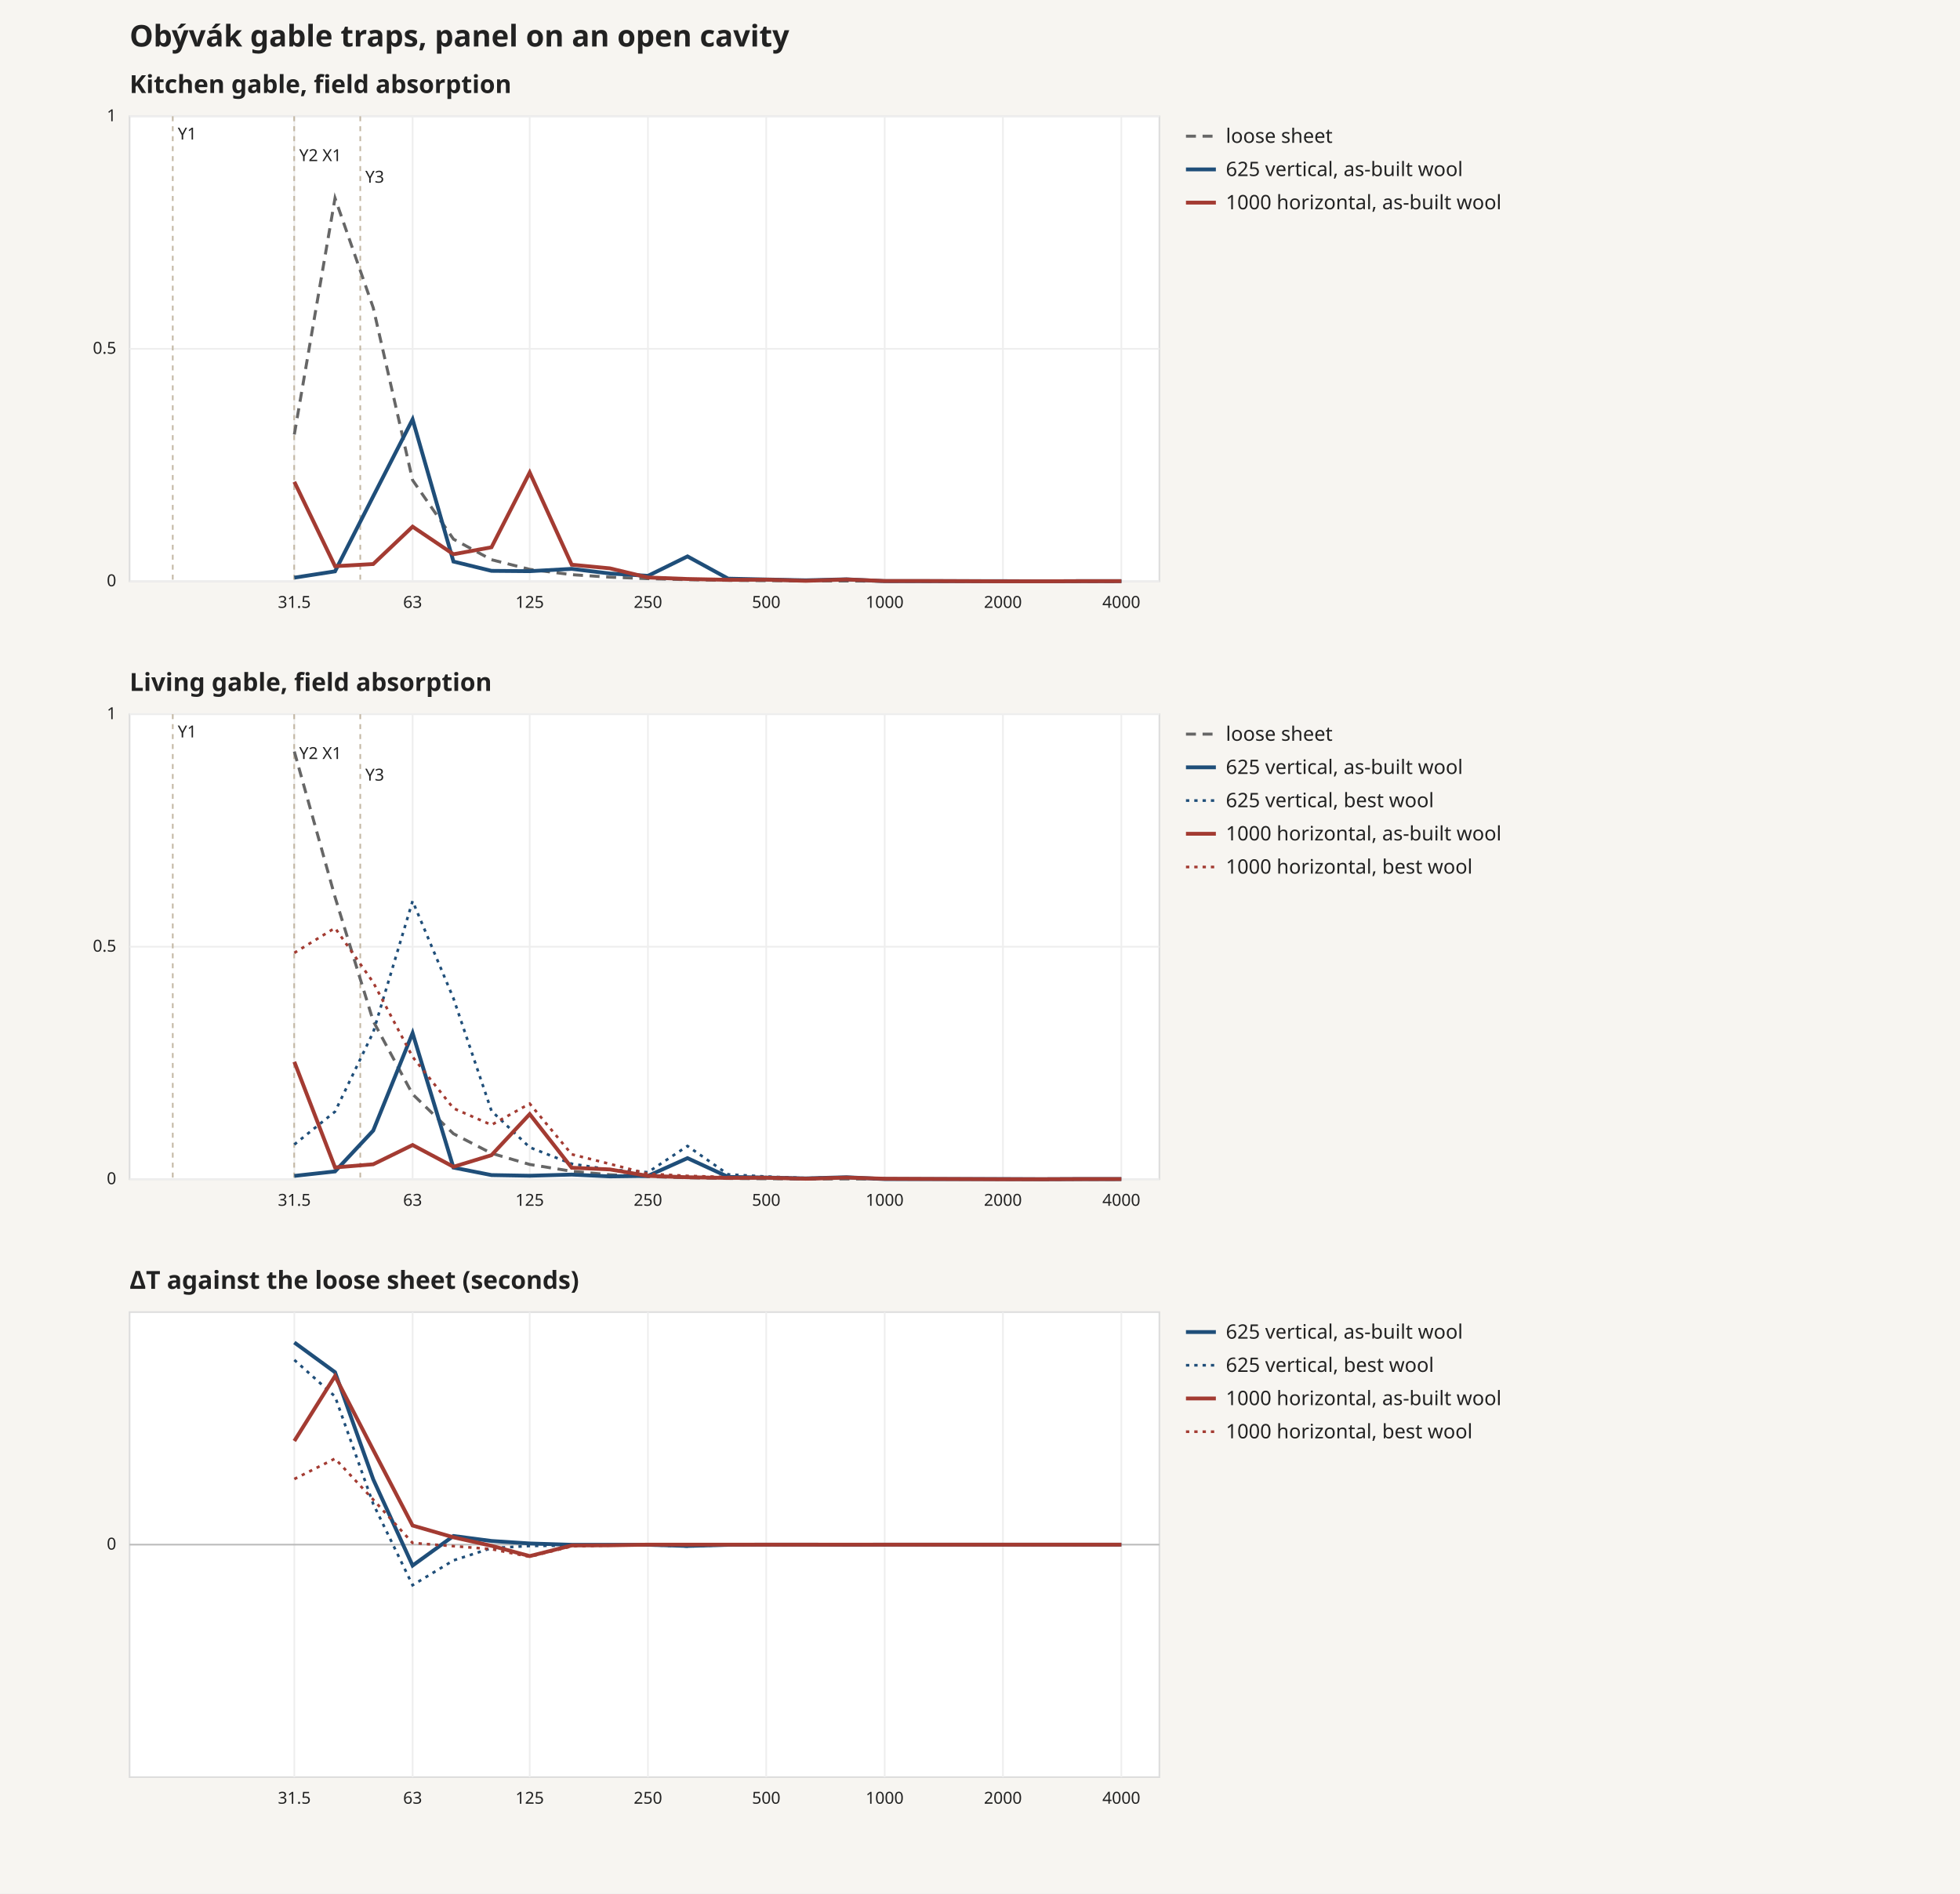
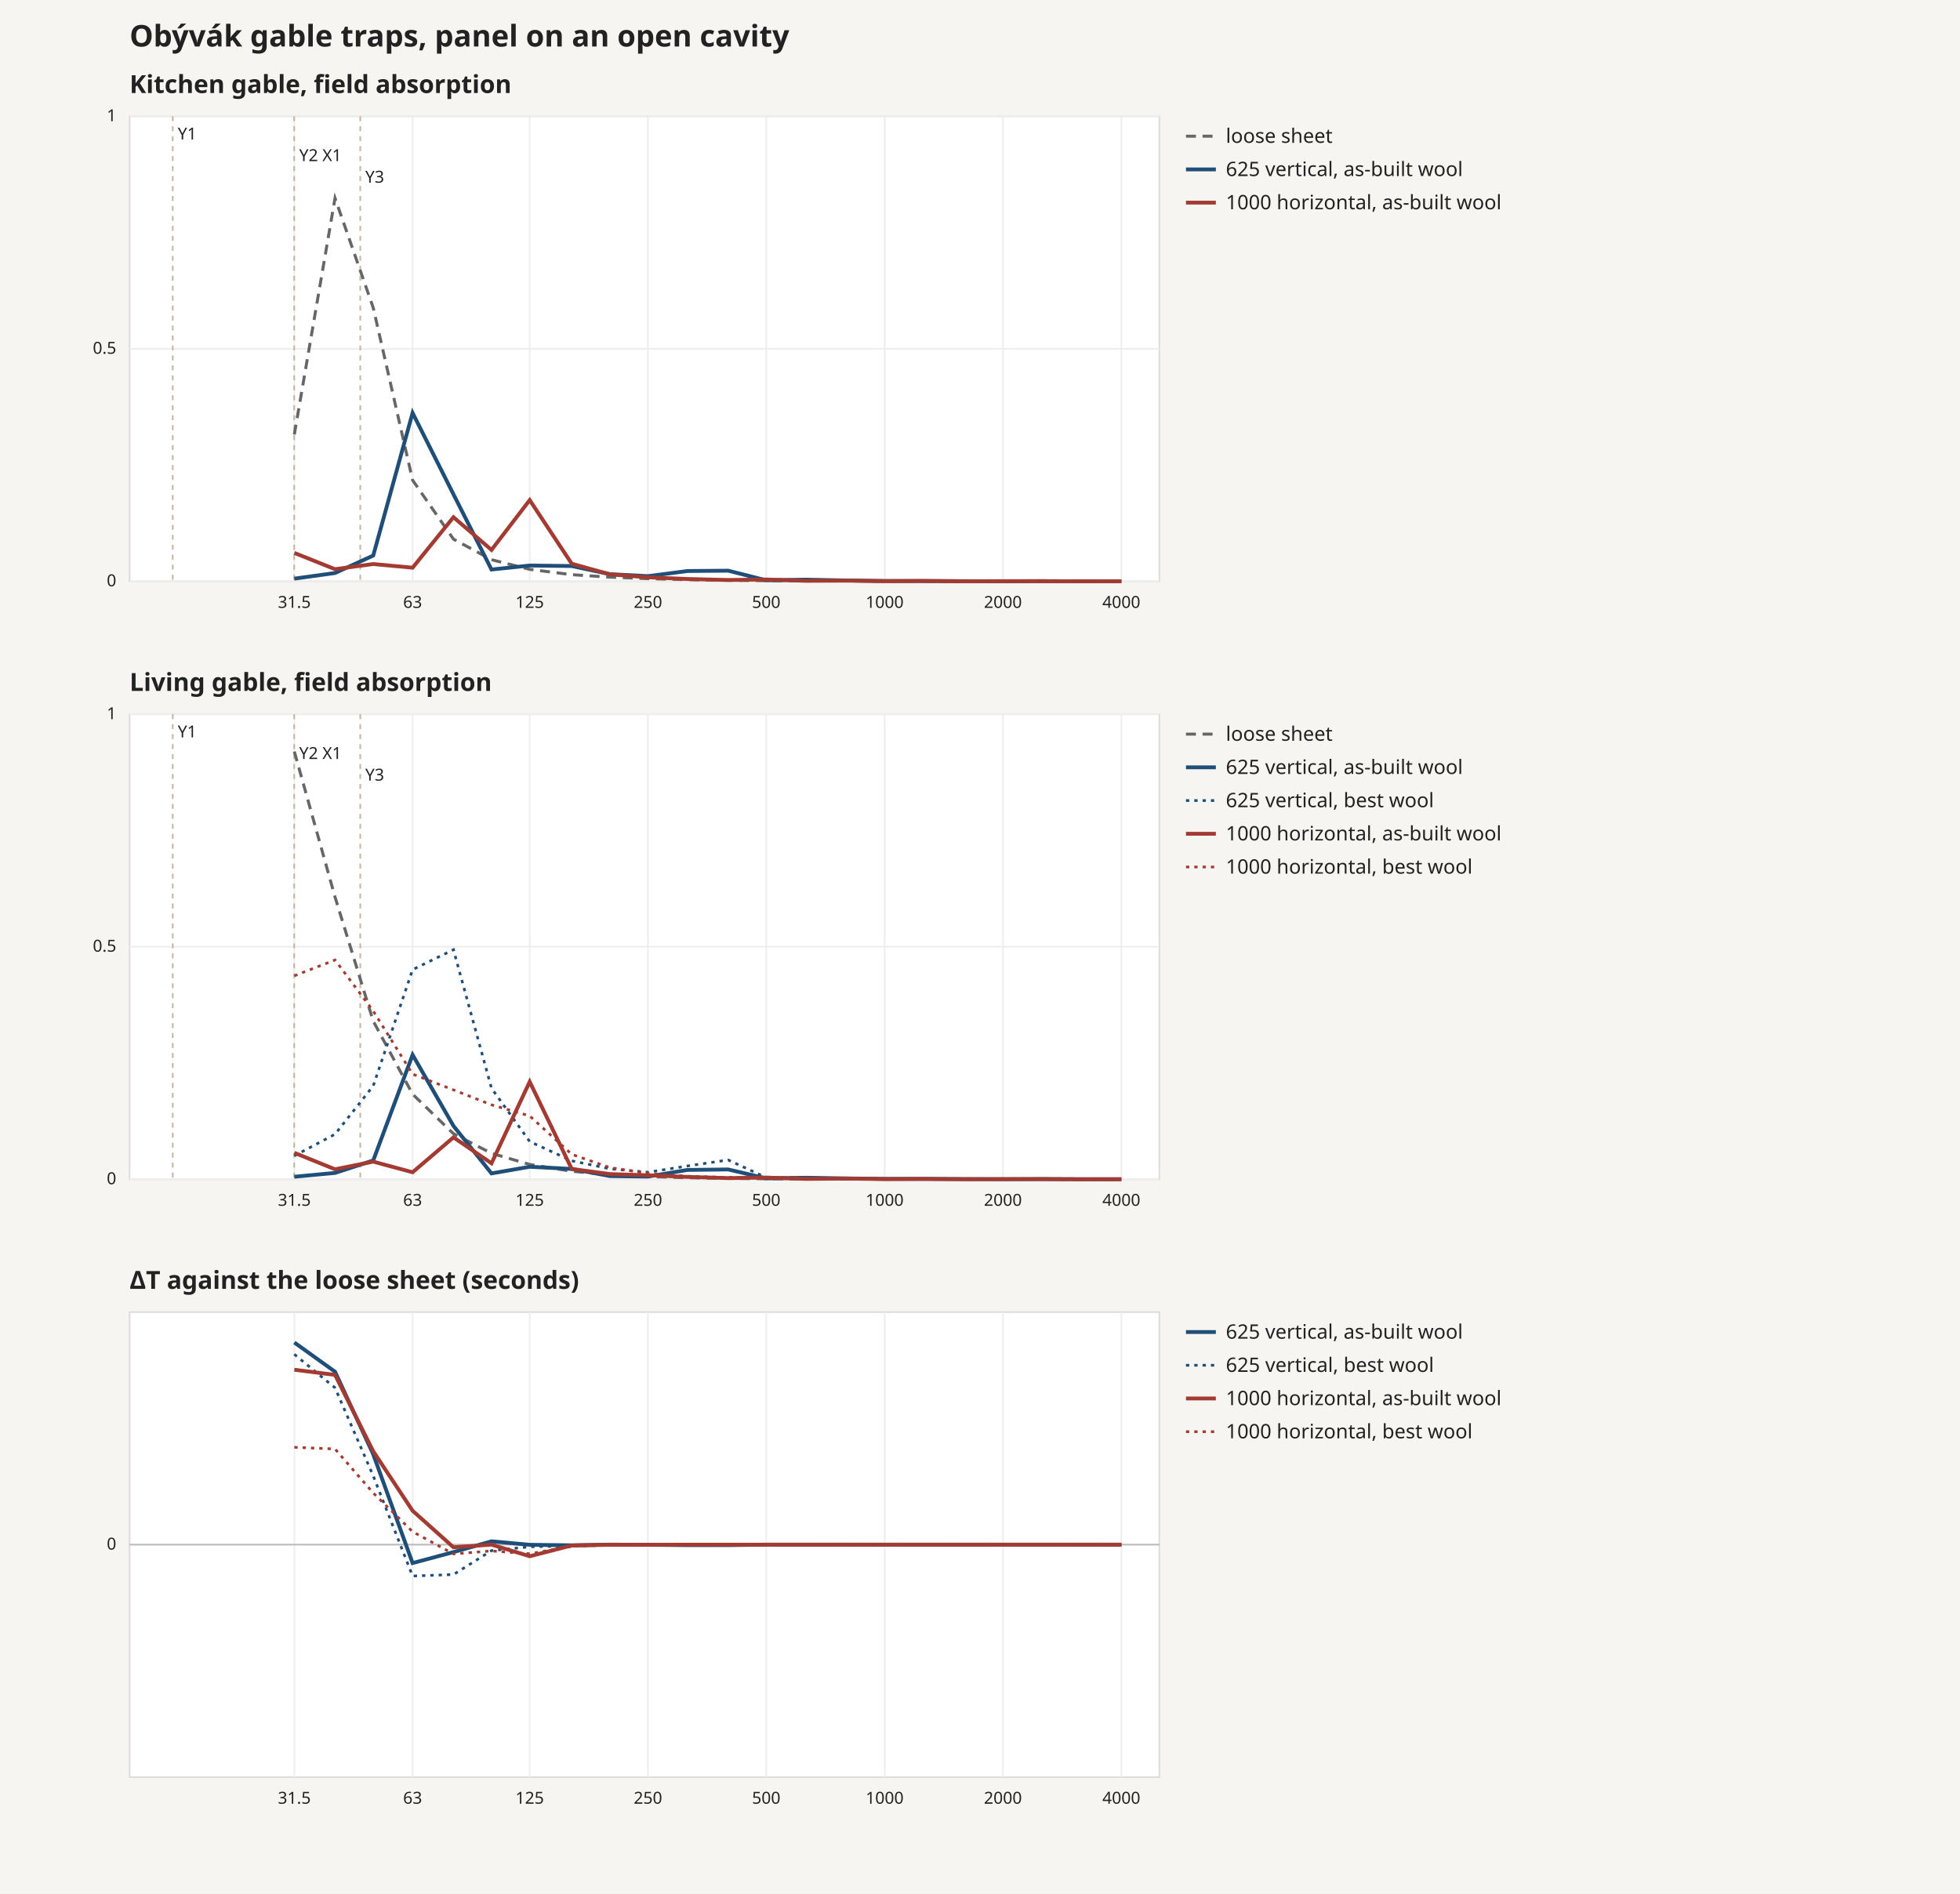
<svg xmlns="http://www.w3.org/2000/svg" width="1180" height="1140" viewBox="0 0 1180 1140">
  <rect width="100%" height="100%" fill="#f7f5f1" />
  <style>text{font-family:system-ui,sans-serif;fill:#222}</style>
  <text x="78" y="28" font-size="18" font-weight="600">Obývák gable traps, panel on an open cavity</text>
  <text x="78" y="56" font-size="15" font-weight="600">Kitchen gable, field absorption</text>
  <rect x="78" y="70" width="620" height="280" fill="#fff" stroke="#ddd" />
  <line x1="177.2" y1="70" x2="177.2" y2="350" stroke="#eee" />
  <text x="177.2" y="366" font-size="10" text-anchor="middle">31.5</text>
  <line x1="248.4" y1="70" x2="248.4" y2="350" stroke="#eee" />
  <text x="248.4" y="366" font-size="10" text-anchor="middle">63</text>
  <line x1="318.9" y1="70" x2="318.9" y2="350" stroke="#eee" />
  <text x="318.9" y="366" font-size="10" text-anchor="middle">125</text>
  <line x1="390.1" y1="70" x2="390.1" y2="350" stroke="#eee" />
  <text x="390.1" y="366" font-size="10" text-anchor="middle">250</text>
  <line x1="461.3" y1="70" x2="461.3" y2="350" stroke="#eee" />
  <text x="461.3" y="366" font-size="10" text-anchor="middle">500</text>
  <line x1="532.6" y1="70" x2="532.6" y2="350" stroke="#eee" />
  <text x="532.6" y="366" font-size="10" text-anchor="middle">1000</text>
  <line x1="603.8" y1="70" x2="603.8" y2="350" stroke="#eee" />
  <text x="603.8" y="366" font-size="10" text-anchor="middle">2000</text>
  <line x1="675.1" y1="70" x2="675.1" y2="350" stroke="#eee" />
  <text x="675.1" y="366" font-size="10" text-anchor="middle">4000</text>
  <line x1="78" y1="350.0" x2="698" y2="350.0" stroke="#eee" />
  <text x="70" y="353.0" font-size="10" text-anchor="end">0</text>
  <line x1="78" y1="210.0" x2="698" y2="210.0" stroke="#eee" />
  <text x="70" y="213.0" font-size="10" text-anchor="end">0.5</text>
  <line x1="78" y1="70.0" x2="698" y2="70.0" stroke="#eee" />
  <text x="70" y="73.0" font-size="10" text-anchor="end">1</text>
  <line x1="104.0" y1="70" x2="104.0" y2="350" stroke="#c4b8a5" stroke-dasharray="3 3" />
  <text x="107.0" y="84.0" font-size="10" fill="#7a6a52">Y1</text>
  <line x1="177.1" y1="70" x2="177.1" y2="350" stroke="#c4b8a5" stroke-dasharray="3 3" />
  <text x="180.1" y="97.0" font-size="10" fill="#7a6a52">Y2 X1</text>
  <line x1="216.9" y1="70" x2="216.9" y2="350" stroke="#c4b8a5" stroke-dasharray="3 3" />
  <text x="219.9" y="110.0" font-size="10" fill="#7a6a52">Y3</text>
  <path d="M177.2,261.6 L201.7,119.3 L224.7,185.3 L248.4,289.1 L273.0,324.6 L295.9,337.0 L318.9,342.8 L344.2,346.0 L367.2,347.5 L390.1,348.4 L413.9,349.0 L438.4,349.4 L461.3,349.6 L485.1,349.7 L509.6,349.8 L532.6,349.9 L555.5,349.9 L580.9,350.0 L603.8,350.0 L626.8,350.0 L650.5,350.0 L675.1,350.0" fill="none" stroke="#666666" stroke-width="1.8" stroke-dasharray="6 4" />
  <line x1="714" y1="82" x2="732" y2="82" stroke="#666666" stroke-width="1.8" stroke-dasharray="6 4" />
  <text x="738" y="86" font-size="12" fill="#666666">loose sheet</text>
-   <path d="M177.2,347.8 L201.7,344.0 L224.7,298.8 L248.4,252.5 L273.0,338.1 L295.9,343.7 L318.9,343.9 L344.2,342.5 L367.2,345.3 L390.1,346.7 L413.9,335.0 L438.4,348.4 L461.3,348.9 L485.1,349.4 L509.6,348.8 L532.6,349.9 L555.5,349.9 L580.9,349.9 L603.8,349.9 L626.8,350.0 L650.5,349.9 L675.1,349.9" fill="none" stroke="#1f4e79" stroke-width="2.3" />
+   <path d="M177.2,348.4 L201.7,345.0 L224.7,334.5 L248.4,248.6 L273.0,297.6 L295.9,342.9 L318.9,340.5 L344.2,340.8 L367.2,345.7 L390.1,346.9 L413.9,343.8 L438.4,343.6 L461.3,349.4 L485.1,349.0 L509.6,349.5 L532.6,349.8 L555.5,349.8 L580.9,349.9 L603.8,350.0 L626.8,349.9 L650.5,350.0 L675.1,350.0" fill="none" stroke="#1f4e79" stroke-width="2.3" />
  <line x1="714" y1="102" x2="732" y2="102" stroke="#1f4e79" stroke-width="2.3" />
  <text x="738" y="106" font-size="12" fill="#1f4e79">625 vertical, as-built wool</text>
-   <path d="M177.2,290.1 L201.7,340.9 L224.7,339.6 L248.4,317.1 L273.0,333.7 L295.9,329.5 L318.9,284.5 L344.2,340.0 L367.2,342.2 L390.1,347.7 L413.9,348.6 L438.4,349.1 L461.3,349.0 L485.1,349.7 L509.6,348.9 L532.6,349.8 L555.5,349.8 L580.9,349.9 L603.8,350.0 L626.8,350.0 L650.5,349.9 L675.1,349.9" fill="none" stroke="#a33b32" stroke-width="2.3" />
+   <path d="M177.2,332.9 L201.7,342.7 L224.7,339.6 L248.4,341.8 L273.0,311.4 L295.9,331.1 L318.9,301.1 L344.2,339.4 L367.2,345.8 L390.1,347.6 L413.9,348.6 L438.4,349.2 L461.3,348.9 L485.1,349.7 L509.6,349.6 L532.6,349.9 L555.5,349.8 L580.9,350.0 L603.8,349.9 L626.8,349.9 L650.5,350.0 L675.1,350.0" fill="none" stroke="#a33b32" stroke-width="2.3" />
  <line x1="714" y1="122" x2="732" y2="122" stroke="#a33b32" stroke-width="2.3" />
  <text x="738" y="126" font-size="12" fill="#a33b32">1000 horizontal, as-built wool</text>
  <text x="78" y="416" font-size="15" font-weight="600">Living gable, field absorption</text>
  <rect x="78" y="430" width="620" height="280" fill="#fff" stroke="#ddd" />
  <line x1="177.2" y1="430" x2="177.2" y2="710" stroke="#eee" />
  <text x="177.2" y="726" font-size="10" text-anchor="middle">31.5</text>
  <line x1="248.4" y1="430" x2="248.4" y2="710" stroke="#eee" />
  <text x="248.4" y="726" font-size="10" text-anchor="middle">63</text>
  <line x1="318.9" y1="430" x2="318.9" y2="710" stroke="#eee" />
  <text x="318.9" y="726" font-size="10" text-anchor="middle">125</text>
  <line x1="390.1" y1="430" x2="390.1" y2="710" stroke="#eee" />
  <text x="390.1" y="726" font-size="10" text-anchor="middle">250</text>
  <line x1="461.3" y1="430" x2="461.3" y2="710" stroke="#eee" />
  <text x="461.3" y="726" font-size="10" text-anchor="middle">500</text>
  <line x1="532.6" y1="430" x2="532.6" y2="710" stroke="#eee" />
  <text x="532.6" y="726" font-size="10" text-anchor="middle">1000</text>
  <line x1="603.8" y1="430" x2="603.8" y2="710" stroke="#eee" />
  <text x="603.8" y="726" font-size="10" text-anchor="middle">2000</text>
  <line x1="675.1" y1="430" x2="675.1" y2="710" stroke="#eee" />
  <text x="675.1" y="726" font-size="10" text-anchor="middle">4000</text>
  <line x1="78" y1="710.0" x2="698" y2="710.0" stroke="#eee" />
  <text x="70" y="713.0" font-size="10" text-anchor="end">0</text>
  <line x1="78" y1="570.0" x2="698" y2="570.0" stroke="#eee" />
  <text x="70" y="573.0" font-size="10" text-anchor="end">0.5</text>
  <line x1="78" y1="430.0" x2="698" y2="430.0" stroke="#eee" />
  <text x="70" y="433.0" font-size="10" text-anchor="end">1</text>
  <line x1="104.0" y1="430" x2="104.0" y2="710" stroke="#c4b8a5" stroke-dasharray="3 3" />
  <text x="107.0" y="444.0" font-size="10" fill="#7a6a52">Y1</text>
  <line x1="177.1" y1="430" x2="177.1" y2="710" stroke="#c4b8a5" stroke-dasharray="3 3" />
  <text x="180.1" y="457.0" font-size="10" fill="#7a6a52">Y2 X1</text>
  <line x1="216.9" y1="430" x2="216.9" y2="710" stroke="#c4b8a5" stroke-dasharray="3 3" />
  <text x="219.9" y="470.0" font-size="10" fill="#7a6a52">Y3</text>
  <path d="M177.2,452.5 L201.7,540.1 L224.7,614.8 L248.4,658.8 L273.0,682.6 L295.9,694.4 L318.9,701.1 L344.2,705.2 L367.2,707.3 L390.1,708.4 L413.9,709.1 L438.4,709.5 L461.3,709.7 L485.1,709.8 L509.6,709.8 L532.6,709.9 L555.5,709.9 L580.9,709.9 L603.8,710.0 L626.8,710.0 L650.5,710.0 L675.1,710.0" fill="none" stroke="#666666" stroke-width="1.8" stroke-dasharray="6 4" />
  <line x1="714" y1="442" x2="732" y2="442" stroke="#666666" stroke-width="1.8" stroke-dasharray="6 4" />
  <text x="738" y="446" font-size="12" fill="#666666">loose sheet</text>
-   <path d="M177.2,708.0 L201.7,705.3 L224.7,680.7 L248.4,622.0 L273.0,703.0 L295.9,707.5 L318.9,707.9 L344.2,707.2 L367.2,708.3 L390.1,708.0 L413.9,697.3 L438.4,708.6 L461.3,709.0 L485.1,709.5 L509.6,708.8 L532.6,709.9 L555.5,709.9 L580.9,709.9 L603.8,709.9 L626.8,710.0 L650.5,709.9 L675.1,709.9" fill="none" stroke="#1f4e79" stroke-width="2.3" />
+   <path d="M177.2,708.5 L201.7,706.2 L224.7,698.7 L248.4,635.1 L273.0,677.9 L295.9,706.5 L318.9,702.5 L344.2,703.8 L367.2,708.1 L390.1,708.4 L413.9,704.4 L438.4,704.1 L461.3,709.5 L485.1,709.1 L509.6,709.5 L532.6,709.8 L555.5,709.8 L580.9,709.9 L603.8,710.0 L626.8,709.9 L650.5,710.0 L675.1,710.0" fill="none" stroke="#1f4e79" stroke-width="2.3" />
  <line x1="714" y1="462" x2="732" y2="462" stroke="#1f4e79" stroke-width="2.3" />
  <text x="738" y="466" font-size="12" fill="#1f4e79">625 vertical, as-built wool</text>
-   <path d="M177.2,689.1 L201.7,669.3 L224.7,621.5 L248.4,542.5 L273.0,601.1 L295.9,668.9 L318.9,690.8 L344.2,700.7 L367.2,704.2 L390.1,705.8 L413.9,690.0 L438.4,707.1 L461.3,708.4 L485.1,709.3 L509.6,708.8 L532.6,709.8 L555.5,709.9 L580.9,709.9 L603.8,709.9 L626.8,710.0 L650.5,709.9 L675.1,710.0" fill="none" stroke="#1f4e79" stroke-width="1.6" stroke-dasharray="2 3" />
+   <path d="M177.2,695.9 L201.7,682.9 L224.7,653.8 L248.4,583.8 L273.0,571.8 L295.9,655.2 L318.9,687.3 L344.2,698.9 L367.2,703.7 L390.1,705.8 L413.9,702.0 L438.4,698.4 L461.3,709.0 L485.1,709.0 L509.6,709.5 L532.6,709.7 L555.5,709.8 L580.9,709.9 L603.8,710.0 L626.8,709.9 L650.5,710.0 L675.1,710.0" fill="none" stroke="#1f4e79" stroke-width="1.6" stroke-dasharray="2 3" />
  <line x1="714" y1="482" x2="732" y2="482" stroke="#1f4e79" stroke-width="1.6" stroke-dasharray="2 3" />
  <text x="738" y="486" font-size="12" fill="#1f4e79">625 vertical, best wool</text>
-   <path d="M177.2,639.3 L201.7,702.9 L224.7,701.0 L248.4,689.4 L273.0,702.5 L295.9,695.5 L318.9,670.8 L344.2,703.1 L367.2,704.1 L390.1,708.0 L413.9,708.8 L438.4,709.2 L461.3,709.1 L485.1,709.7 L509.6,709.0 L532.6,709.7 L555.5,709.8 L580.9,709.9 L603.8,710.0 L626.8,710.0 L650.5,709.9 L675.1,709.9" fill="none" stroke="#a33b32" stroke-width="2.3" />
+   <path d="M177.2,694.1 L201.7,704.0 L224.7,699.4 L248.4,705.8 L273.0,684.8 L295.9,700.4 L318.9,651.3 L344.2,703.8 L367.2,706.9 L390.1,707.6 L413.9,708.6 L438.4,709.3 L461.3,709.0 L485.1,709.8 L509.6,709.6 L532.6,709.9 L555.5,709.8 L580.9,710.0 L603.8,709.9 L626.8,709.9 L650.5,710.0 L675.1,710.0" fill="none" stroke="#a33b32" stroke-width="2.3" />
  <line x1="714" y1="502" x2="732" y2="502" stroke="#a33b32" stroke-width="2.3" />
  <text x="738" y="506" font-size="12" fill="#a33b32">1000 horizontal, as-built wool</text>
-   <path d="M177.2,573.7 L201.7,558.7 L224.7,591.5 L248.4,636.3 L273.0,667.3 L295.9,677.3 L318.9,664.5 L344.2,695.0 L367.2,700.8 L390.1,706.7 L413.9,708.0 L438.4,708.7 L461.3,708.7 L485.1,709.5 L509.6,708.9 L532.6,709.7 L555.5,709.8 L580.9,709.9 L603.8,710.0 L626.8,710.0 L650.5,709.9 L675.1,710.0" fill="none" stroke="#a33b32" stroke-width="1.6" stroke-dasharray="2 3" />
+   <path d="M177.2,587.5 L201.7,578.0 L224.7,608.7 L248.4,646.7 L273.0,656.2 L295.9,665.2 L318.9,671.9 L344.2,695.0 L367.2,703.0 L390.1,706.5 L413.9,708.2 L438.4,708.9 L461.3,708.9 L485.1,709.7 L509.6,709.5 L532.6,709.9 L555.5,709.9 L580.9,710.0 L603.8,709.9 L626.8,709.9 L650.5,710.0 L675.1,710.0" fill="none" stroke="#a33b32" stroke-width="1.6" stroke-dasharray="2 3" />
  <line x1="714" y1="522" x2="732" y2="522" stroke="#a33b32" stroke-width="1.6" stroke-dasharray="2 3" />
  <text x="738" y="526" font-size="12" fill="#a33b32">1000 horizontal, best wool</text>
  <text x="78" y="776" font-size="15" font-weight="600">ΔT against the loose sheet (seconds)</text>
  <rect x="78" y="790" width="620" height="280" fill="#fff" stroke="#ddd" />
  <line x1="177.2" y1="790" x2="177.2" y2="1070" stroke="#eee" />
  <text x="177.2" y="1086" font-size="10" text-anchor="middle">31.5</text>
  <line x1="248.4" y1="790" x2="248.4" y2="1070" stroke="#eee" />
  <text x="248.4" y="1086" font-size="10" text-anchor="middle">63</text>
  <line x1="318.9" y1="790" x2="318.9" y2="1070" stroke="#eee" />
  <text x="318.9" y="1086" font-size="10" text-anchor="middle">125</text>
  <line x1="390.1" y1="790" x2="390.1" y2="1070" stroke="#eee" />
  <text x="390.1" y="1086" font-size="10" text-anchor="middle">250</text>
  <line x1="461.3" y1="790" x2="461.3" y2="1070" stroke="#eee" />
  <text x="461.3" y="1086" font-size="10" text-anchor="middle">500</text>
  <line x1="532.6" y1="790" x2="532.6" y2="1070" stroke="#eee" />
  <text x="532.6" y="1086" font-size="10" text-anchor="middle">1000</text>
  <line x1="603.8" y1="790" x2="603.8" y2="1070" stroke="#eee" />
  <text x="603.8" y="1086" font-size="10" text-anchor="middle">2000</text>
  <line x1="675.1" y1="790" x2="675.1" y2="1070" stroke="#eee" />
  <text x="675.1" y="1086" font-size="10" text-anchor="middle">4000</text>
  <line x1="78" y1="930.0" x2="698" y2="930.0" stroke="#bbb" />
  <text x="70" y="933.0" font-size="10" text-anchor="end">0</text>
-   <path d="M177.2,808.3 L201.7,826.2 L224.7,890.7 L248.4,942.6 L273.0,924.8 L295.9,927.8 L318.9,929.3 L344.2,930.1 L367.2,930.1 L390.1,930.1 L413.9,930.8 L438.4,930.1 L461.3,930.0 L485.1,930.0 L509.6,930.1 L532.6,930.0 L555.5,930.0 L580.9,930.0 L603.8,930.0 L626.8,930.0 L650.5,930.0 L675.1,930.0" fill="none" stroke="#1f4e79" stroke-width="2.3" />
+   <path d="M177.2,808.3 L201.7,825.9 L224.7,875.6 L248.4,941.1 L273.0,934.5 L295.9,928.0 L318.9,930.1 L344.2,930.4 L367.2,930.0 L390.1,930.1 L413.9,930.3 L438.4,930.3 L461.3,930.0 L485.1,930.0 L509.6,930.0 L532.6,930.0 L555.5,930.0 L580.9,930.0 L603.8,930.0 L626.8,930.0 L650.5,930.0 L675.1,930.0" fill="none" stroke="#1f4e79" stroke-width="2.3" />
  <line x1="714" y1="802" x2="732" y2="802" stroke="#1f4e79" stroke-width="2.3" />
  <text x="738" y="806" font-size="12" fill="#1f4e79">625 vertical, as-built wool</text>
-   <path d="M177.2,818.8 L201.7,840.8 L224.7,905.5 L248.4,954.4 L273.0,939.5 L295.9,932.1 L318.9,930.8 L344.2,930.5 L367.2,930.2 L390.1,930.2 L413.9,931.1 L438.4,930.1 L461.3,930.1 L485.1,930.0 L509.6,930.1 L532.6,930.0 L555.5,930.0 L580.9,930.0 L603.8,930.0 L626.8,930.0 L650.5,930.0 L675.1,930.0" fill="none" stroke="#1f4e79" stroke-width="1.6" stroke-dasharray="2 3" />
+   <path d="M177.2,815.4 L201.7,835.6 L224.7,888.6 L248.4,948.9 L273.0,948.0 L295.9,933.6 L318.9,931.3 L344.2,930.7 L367.2,930.3 L390.1,930.2 L413.9,930.4 L438.4,930.5 L461.3,930.0 L485.1,930.0 L509.6,930.0 L532.6,930.0 L555.5,930.0 L580.9,930.0 L603.8,930.0 L626.8,930.0 L650.5,930.0 L675.1,930.0" fill="none" stroke="#1f4e79" stroke-width="1.6" stroke-dasharray="2 3" />
  <line x1="714" y1="822" x2="732" y2="822" stroke="#1f4e79" stroke-width="1.6" stroke-dasharray="2 3" />
  <text x="738" y="826" font-size="12" fill="#1f4e79">625 vertical, best wool</text>
-   <path d="M177.2,867.6 L201.7,828.5 L224.7,873.0 L248.4,918.5 L273.0,925.6 L295.9,930.7 L318.9,936.9 L344.2,930.5 L367.2,930.4 L390.1,930.0 L413.9,930.0 L438.4,930.0 L461.3,930.0 L485.1,930.0 L509.6,930.0 L532.6,930.0 L555.5,930.0 L580.9,930.0 L603.8,930.0 L626.8,930.0 L650.5,930.0 L675.1,930.0" fill="none" stroke="#a33b32" stroke-width="2.3" />
+   <path d="M177.2,824.7 L201.7,827.8 L224.7,873.8 L248.4,909.6 L273.0,931.6 L295.9,930.0 L318.9,937.0 L344.2,930.5 L367.2,930.1 L390.1,930.1 L413.9,930.0 L438.4,930.0 L461.3,930.0 L485.1,930.0 L509.6,930.0 L532.6,930.0 L555.5,930.0 L580.9,930.0 L603.8,930.0 L626.8,930.0 L650.5,930.0 L675.1,930.0" fill="none" stroke="#a33b32" stroke-width="2.3" />
  <line x1="714" y1="842" x2="732" y2="842" stroke="#a33b32" stroke-width="2.3" />
  <text x="738" y="846" font-size="12" fill="#a33b32">1000 horizontal, as-built wool</text>
-   <path d="M177.2,890.5 L201.7,878.2 L224.7,902.9 L248.4,929.0 L273.0,930.9 L295.9,932.7 L318.9,937.3 L344.2,931.0 L367.2,930.5 L390.1,930.1 L413.9,930.0 L438.4,930.0 L461.3,930.0 L485.1,930.0 L509.6,930.0 L532.6,930.0 L555.5,930.0 L580.9,930.0 L603.8,930.0 L626.8,930.0 L650.5,930.0 L675.1,930.0" fill="none" stroke="#a33b32" stroke-width="1.6" stroke-dasharray="2 3" />
+   <path d="M177.2,871.4 L201.7,872.4 L224.7,898.9 L248.4,922.2 L273.0,935.6 L295.9,933.8 L318.9,935.5 L344.2,931.0 L367.2,930.3 L390.1,930.1 L413.9,930.0 L438.4,930.0 L461.3,930.0 L485.1,930.0 L509.6,930.0 L532.6,930.0 L555.5,930.0 L580.9,930.0 L603.8,930.0 L626.8,930.0 L650.5,930.0 L675.1,930.0" fill="none" stroke="#a33b32" stroke-width="1.6" stroke-dasharray="2 3" />
  <line x1="714" y1="862" x2="732" y2="862" stroke="#a33b32" stroke-width="1.6" stroke-dasharray="2 3" />
  <text x="738" y="866" font-size="12" fill="#a33b32">1000 horizontal, best wool</text>
</svg>
